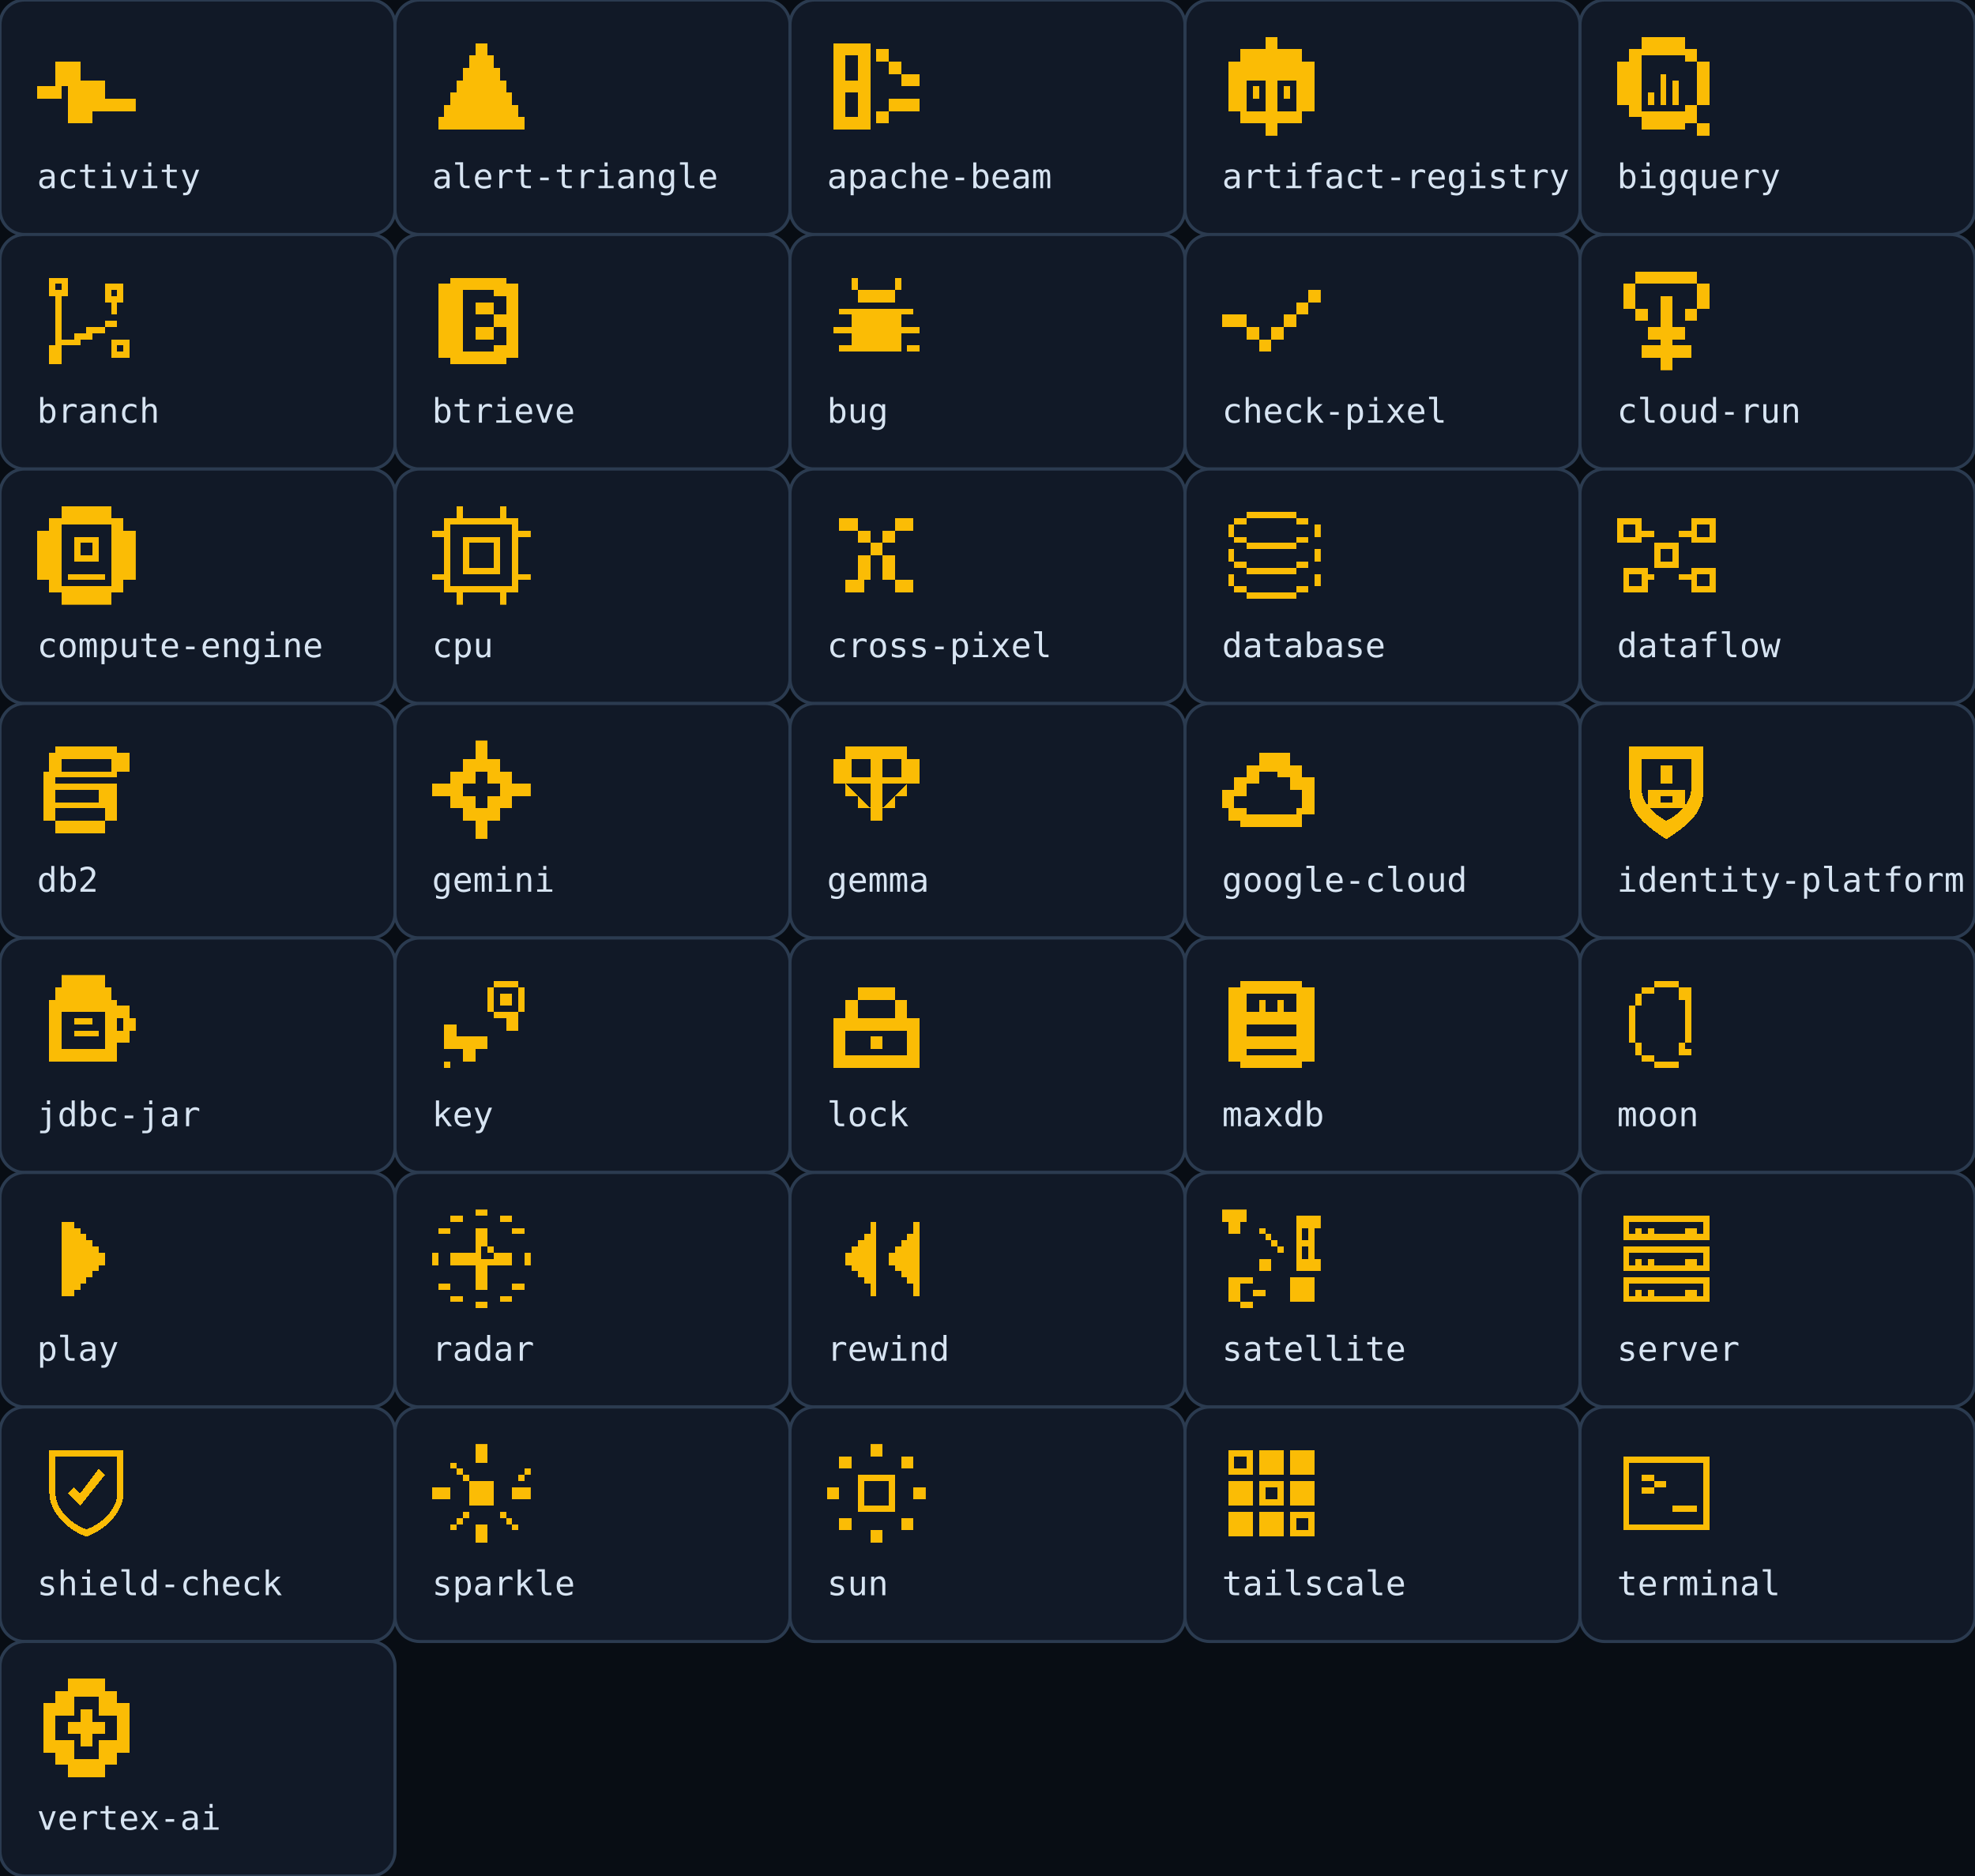
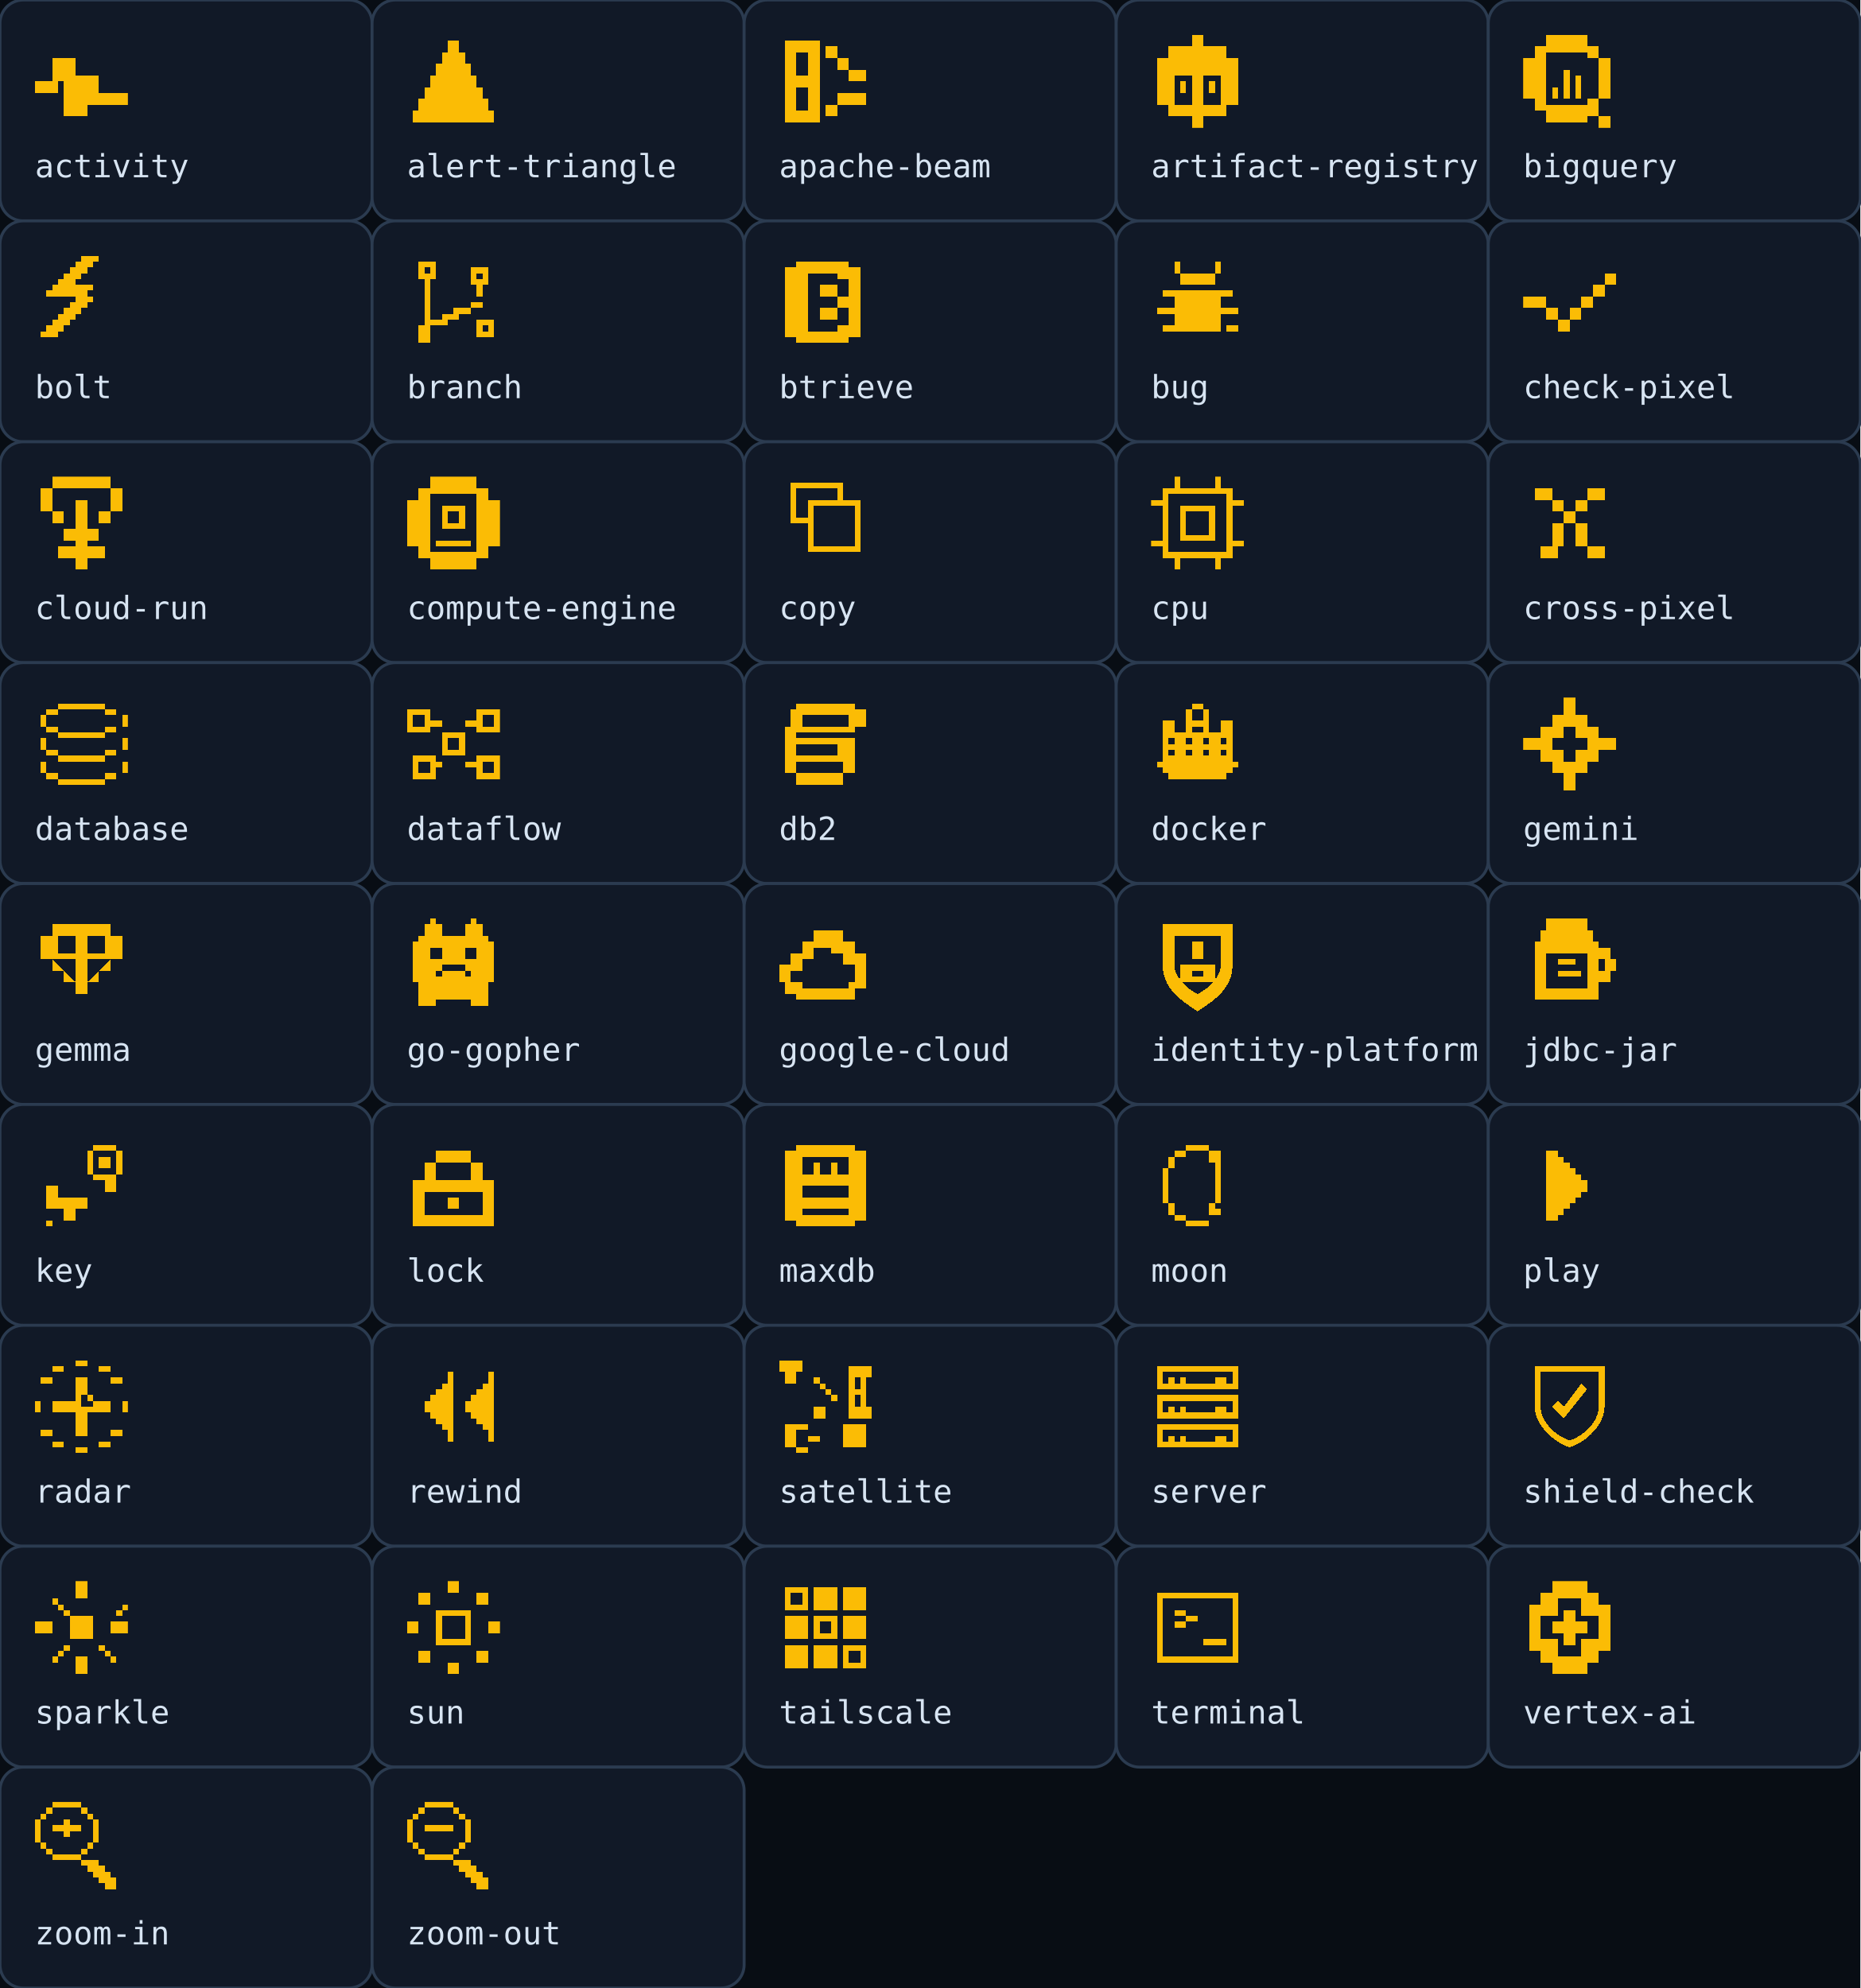
- <svg xmlns="http://www.w3.org/2000/svg" width="640" height="608" viewBox="0 0 640 608">
+ <svg xmlns="http://www.w3.org/2000/svg" width="640" height="684" viewBox="0 0 640 684">
  <defs>
    <symbol id="pixel-activity" viewBox="0 0 16 16">
      <path d="M0 8h4v2H0V8zm3 0h2v-4H3v4zm2-4h2v10H5V4zm2 10h2v-7H7v7zm2-7h2v5H9V7zm2 5h2v-2h-2v2zm2-2h3v2h-3v-2z" />
    </symbol>
    <symbol id="pixel-alert-triangle" viewBox="0 0 16 16">
      <path d="M7 1h2v2H7V1zm-1 2h4v2H6V3zm-1 2h6v2H5V5zm-1 2h8v2H4V7zm-1 2h10v2H3V9zm-1 2h12v2H2v-2zm-1 2h14v2H1v-2zm6-7h2v4H7V6zm0 5h2v2H7v-2z" />
    </symbol>
    <symbol id="pixel-apache-beam" viewBox="0 0 16 16">
      <path d="M1 1h6v14H1V1zm2 2v4h2V3H3zm0 6v4h2V9H3zm5-7h2v2H8V2zm2 2h2v2h-2V4zm2 2h3v2h-3V6zm-2 4h5v2h-5v-2zm-2 2h2v2H8v-2z" />
    </symbol>
    <symbol id="pixel-artifact-registry" viewBox="0 0 16 16">
      <path d="M7 0h2v2h4v2h2v8h-2v2H9v2H7v-2H3v-2H1V4h2V2h4V0zM4 4h8v2H4V4zm0 3v5h3V7H4zm5 0v5h3V7H9zM5 8h1v2H5V8zm5 0h1v2h-1V8z" />
    </symbol>
    <symbol id="pixel-bigquery" viewBox="0 0 16 16">
      <path d="M4 0h7v2h2v2h2v7h-2v2h-2v2H4v-2H2v-2H0V4h2V2h2V0zm0 3v9h7v-1h2V4h-2V3H4zm1 6h1v2H5V9zm2-3h1v5H7V6zm2 1h1v4H9V7zm2 5h2v2h-2v-2zm2 2h2v2h-2v-2z" />
    </symbol>
+     <symbol id="pixel-bolt" viewBox="0 0 16 16">
+       <path d="M8 0h3v1h-3zM7 1h3v1h-3zM6 2h3v1h-3zM5 3h3v1h-3zM4 4h3v1h-3zM3 5h7v1h-7zM2 6h7v1h-7zM7 7h3v1h-3zM6 8h3v1h-3zM5 9h3v1h-3zM4 10h3v1h-3zM3 11h3v1h-3zM2 12h3v1h-3zM1 13h3v1h-3z" />
+     </symbol>
    <symbol id="pixel-branch" viewBox="0 0 16 16">
      <path d="M2 1h3v3H2V1zm1 1v1h1V2H3zm0 2h1v8H3V4zm0 8h1v3H3v-3zm0 3H2v-3h1v3zm8-13h3v3h-3V2zm1 1v1h1V3h-1zm0 2h1v2h-1V5zm-1 3h2v1h-2V8zm-2 1h2v1H8V9zm-2 1h2v1H6v-1zm-2 1h2v1H4v-1zm7 0h3v3h-3v-3zm1 1v1h1v-1h-1z" />
    </symbol>
    <symbol id="pixel-btrieve" viewBox="0 0 16 16">
      <path d="M3 1h9v1h2v12h-2v1H3v-1H1V2h2V1zm2 2v10h5v-1h2V9h-2V7h2V4h-2V3H5zm2 2h3v2H7V5zm0 4h3v2H7V9z" />
    </symbol>
    <symbol id="pixel-bug" viewBox="0 0 16 16">
      <path d="M4 1h1v2H4V1zm7 0h1v2h-1V1zM5 3h6v2H5V3zm-3 3h2v1H2V6zm10 0h2v1h-2V6zM1 9h3v1H1V9zm11 0h3v1h-3V9zm1 3h2v1h-2v-1zM2 12h2v1H2v-1zm2-6h8v7H4V6zm2 2h4v4H6V8z" />
    </symbol>
    <symbol id="pixel-check-pixel" viewBox="0 0 16 16">
      <path d="M14 3h2v2h-2V3zm-2 2h2v2h-2V5zm-2 2h2v2h-2V7zm-2 2h2v2H8V9zM6 11h2v2H6v-2zM4 9h2v2H4V9zM2 7h2v2H2V7zm-2 0h2v2H0V7z" />
    </symbol>
    <symbol id="pixel-cloud-run" viewBox="0 0 16 16">
      <path d="M3 0h10v2h2v4h-2v2h-2V6h2V2H3v4h2v2H3V6H1V2h2V0zm4 4h2v8h3v2H9v2H7v-2H4v-2h3V4zm-2 5h2v2H5V9zm4 0h2v2H9V9z" />
    </symbol>
    <symbol id="pixel-compute-engine" viewBox="0 0 16 16">
      <path d="M4 0h8v2h2v2h2v8h-2v2h-2v2H4v-2H2v-2H0V4h2V2h2V0zm0 3v10h8V3H4zm2 2h4v4H6V5zm1 1v2h2V6H7zm-2 5h6v1H5v-1z" />
    </symbol>
+     <symbol id="pixel-copy" viewBox="0 0 16 16">
+       <path d="M2 1h9v1h-9zM2 2h1v1h-1zM10 2h1v1h-1zM2 3h1v1h-1zM10 3h1v1h-1zM2 4h1v1h-1zM5 4h9v1h-9zM2 5h1v1h-1zM5 5h1v1h-1zM13 5h1v1h-1zM2 6h1v1h-1zM5 6h1v1h-1zM13 6h1v1h-1zM2 7h4v1h-4zM13 7h1v1h-1zM5 8h1v1h-1zM13 8h1v1h-1zM5 9h1v1h-1zM13 9h1v1h-1zM5 10h1v1h-1zM13 10h1v1h-1zM5 11h1v1h-1zM13 11h1v1h-1zM5 12h9v1h-9z" />
+     </symbol>
    <symbol id="pixel-cpu" viewBox="0 0 16 16">
      <path d="M4 0h1v2H4V0zm7 0h1v2h-1V0zM0 4h2v1H0V4zm0 7h2v1H0v-1zm14-7h2v1h-2V4zm0 7h2v1h-2v-1zM4 14h1v2H4v-2zm7 0h1v2h-1v-2zM2 2h12v12H2V2zm1 1v10h10V3H3zm2 2h6v6H5V5zm1 1v4h4V6H6z" />
    </symbol>
    <symbol id="pixel-cross-pixel" viewBox="0 0 16 16">
      <path d="M2 2h3v2H2V2zm9 0h3v2h-3V2zm-2 2h2v2H9V4zm-4 0h2v2H5V4zm2 2h2v2H7V6zm-2 2h2v2H5V8zm4 0h2v2H9V8zm-4 2h2v2H5v-2zm4 0h2v2H9v-2zm-6 2h3v2H3v-2zm8 0h3v2h-3v-2z" />
    </symbol>
    <symbol id="pixel-database" viewBox="0 0 16 16">
      <path d="M4 1h8v1H4V1zM2 2h2v1H2V2zm10 0h2v1h-2V2zM1 3h1v2H1V3zm14 0h1v2h-1V3zM2 5h2v1H2V5zm10 0h2v1h-2V5zm-8 1h8v1H4V6zm-3 1h1v2H1V7zm14 0h1v2h-1V7zM2 9h2v1H2V9zm10 0h2v1h-2V9zm-8 1h8v1H4v-1zm-3 1h1v2H1v-2zm14 0h1v2h-1v-2zm-13 2h2v1H2v-1zm10 0h2v1h-2v-1zm-8 1h8v1H4v-1z" />
    </symbol>
    <symbol id="pixel-dataflow" viewBox="0 0 16 16">
      <path d="M0 2h4v4H0V2zm1 1v2h2V3H1zm0 7h4v4H1v-4zm1 1v2h2v-2H2zM6 6h4v4H6V6zm1 1v2h2V7H7zm5-5h4v4h-4V2zm1 1v2h2V3h-2zm-1 7h4v4h-4v-4zm1 1v2h2v-2h-2zM4 4h2v1H4V4zm6 0h2v1h-2V4zM4 11h2v1H4v-1zm6 0h2v1h-2v-1z" />
    </symbol>
    <symbol id="pixel-db2" viewBox="0 0 16 16">
      <path d="M3 1h10v1h2v3h-2v8h-2v2H3v-2H1V5h1V2h1V1zm1 2v2h8V3H4zM3 7h10V6H3v1zm0 3h7V8H3v2zm0 3h8v-2H3v2zm8-5h2v1h-2V8zm0 2h2v1h-2v-1z" />
    </symbol>
+     <symbol id="pixel-docker" viewBox="0 0 16 16">
+       <path d="M7 1h2v1h-2zM6 2h1v1h-1zM9 2h1v1h-1zM6 3h1v1h-1zM9 3h1v1h-1zM2 4h2v1h-2zM6 4h4v1h-4zM12 4h2v1h-2zM2 5h2v1h-2zM6 5h1v1h-1zM9 5h1v1h-1zM12 5h2v1h-2zM2 6h12v1h-12zM2 7h1v1h-1zM4 7h2v1h-2zM7 7h2v1h-2zM10 7h2v1h-2zM13 7h1v1h-1zM2 8h12v1h-12zM2 9h1v1h-1zM4 9h2v1h-2zM7 9h2v1h-2zM10 9h2v1h-2zM13 9h1v1h-1zM2 10h12v1h-12zM1 11h14v1h-14zM2 12h12v1h-12zM3 13h10v1h-10z" />
+     </symbol>
    <symbol id="pixel-gemini" viewBox="0 0 16 16">
      <path d="M7 0h2v3h2v2h2v2h3v2h-3v2h-2v2H9v3H7v-3H5v-2H3V9H0V7h3V5h2V3h2V0zm0 5v2H5v2h2v2h2V9h2V7H9V5H7z" />
    </symbol>
    <symbol id="pixel-gemma" viewBox="0 0 16 16">
      <path d="M3 1h10v2h2v4h-2v2h-2v2H9v2H7v-2H5V9H3V7H1V3h2V1zm1 2v3h3V3H4zm5 0v3h3V3H9zM3 7l4 4V7H3zm6 0v4l4-4H9z" />
    </symbol>
+     <symbol id="pixel-go-gopher" viewBox="0 0 16 16">
+       <path d="M4 0h1v1h-1zM11 0h1v1h-1zM3 1h3v1h-3zM10 1h3v1h-3zM3 2h3v1h-3zM10 2h3v1h-3zM2 3h12v1h-12zM1 4h14v1h-14zM1 5h3v1h-3zM6 5h4v1h-4zM12 5h3v1h-3zM1 6h3v1h-3zM6 6h4v1h-4zM12 6h3v1h-3zM1 7h14v1h-14zM1 8h5v1h-5zM10 8h5v1h-5zM1 9h4v1h-4zM6 9h4v1h-4zM11 9h4v1h-4zM1 10h14v1h-14zM2 11h12v1h-12zM2 12h12v1h-12zM2 13h12v1h-12zM2 14h3v1h-3zM11 14h3v1h-3z" />
+     </symbol>
    <symbol id="pixel-google-cloud" viewBox="0 0 16 16">
      <path d="M6 2h5v2h2v2h2v6h-2v2H3v-1H1v-2H0V8h2V6h2V4h2V2zm0 3v2H4v2H2v2h2v1h8v-1h1V8h-2V6H9V5H6z" />
    </symbol>
    <symbol id="pixel-identity-platform" viewBox="0 0 16 16">
      <path d="M2 1h12v7c0 4-3 6-6 8-3-2-6-4-6-8V1zm2 2v5c0 2 2 4 4 5 2-1 4-3 4-5V3H4zm3 1h2v3H7V4zM5 8h6v3H5V8zm2 1v1h2V9H7z" />
    </symbol>
    <symbol id="pixel-jdbc-jar" viewBox="0 0 16 16">
      <path d="M4 0h7v2H4V0zM3 2h9v2H3V2zM2 4h11v10H2V4zm2 2v6h7V6H4zm2 1h3v1H6V7zm0 2h4v1H6V9zm7-4h2v2h-2V5zm0 4h2v2h-2V9zm1-2h2v2h-2V7z" />
    </symbol>
    <symbol id="pixel-key" viewBox="0 0 16 16">
      <path d="M10 1h4v1h-4V1zM9 2h1v4H9V2zm5 0h1v4h-1V2zm-4 4h4v1h-4V6zm-8 4h7v2H2v-2zm0-2h2v2H2V8zm3 4h2v2H5v-2zm-3 2h1v1H2v-1zm10-7h2v2h-2V7zm-1-4h2v2h-2V3z" />
    </symbol>
    <symbol id="pixel-lock" viewBox="0 0 16 16">
      <path d="M5 2h6v2H5V2zm-2 2h2v3H3V4zm8 0h2v3h-2V4zM1 7h14v8H1V7zm2 2v4h10V9H3zm4 1h2v1H7v-1zm0 1h2v1H7v-1z" />
    </symbol>
    <symbol id="pixel-maxdb" viewBox="0 0 16 16">
      <path d="M3 1h10v1h2v12h-2v1H3v-1H1V2h2V1zm1 2v3h2V4h1v2h2V4h1v2h2V3H4zm0 5v2h8V8H4zm0 4v1h8v-1H4z" />
    </symbol>
    <symbol id="pixel-moon" viewBox="0 0 16 16">
      <path d="M6 1h4v1H6V1zM4 2h2v1H4V2zm6 0h2v2h-2V2zM3 3h1v2H3V3zm8 1h1v2h-1V4zM2 5h1v6H2V5zm9 1h1v4h-1V6zM3 11h1v2H3v-2zm8-1h1v2h-1v-2zm-5 4h4v1H6v-1zm4-1h2v-2h-2v2zm-6 0h2v1H4v-1z" />
    </symbol>
    <symbol id="pixel-play" viewBox="0 0 16 16">
      <path d="M4 2h2v1H4V2zm0 1h3v1H4V3zm0 1h4v1H4V4zm0 1h5v1H4V5zm0 1h6v1H4V6zm0 1h7v2H4V7zm0 2h6v1H4V9zm0 1h5v1H4v-1zm0 1h4v1H4v-1zm0 1h3v1H4v-1zm0 1h2v1H4v-1z" />
    </symbol>
    <symbol id="pixel-radar" viewBox="0 0 16 16">
      <path d="M7 0h2v1H7V0zM3 1h2v1H3V1zm8 0h2v1h-2V1zM1 3h2v1H1V3zm12 0h2v1h-2V3zM0 7h1v2H0V7zm15 0h1v2h-1V7zM1 12h2v1H1v-1zm12 0h2v1h-2v-1zM3 14h2v1H3v-1zm8 0h2v1h-2v-1zM7 15h2v1H7v-1zM7 3h2v4h4v2H9v4H7V9H3V7h4V3zm1 3v2h2V6H8z" />
    </symbol>
    <symbol id="pixel-rewind" viewBox="0 0 16 16">
      <path d="M7 2h1v12H7V2zm-1 2h1v8H6V4zm-1 1h1v6H5V5zm-1 1h1v4H4V6zm-1 1h1v2H3V7zm11-5h1v12h-1V2zm-1 2h1v8h-1V4zm-1 1h1v6h-1V5zm-1 1h1v4h-1V6zm-1 1h1v2h-1V7z" />
    </symbol>
    <symbol id="pixel-satellite" viewBox="0 0 16 16">
      <path d="M0 0h4v2H0V0zm1 2h2v2H1V2zm5 1h1v1H6V3zm1 1h1v1H7V4zm1 1h1v1H8V5zm1 1h1v1H9V6zm-3 2h2v2H6V8zm6-7h4v2h-4V1zm0 2h1v2h-1V3zm2 0h1v2h-1V3zm-2 2h3v1h-3V5zm0 1h1v2h-1V6zm2 0h1v2h-1V6zm-2 2h4v2h-4V8zM1 11h2v4H1v-4zm2 0h2v1H3v-1zm2 2h2v1H5v-1zm-2 2h2v1H3v-1zm8-4h4v4h-4v-4z" />
    </symbol>
    <symbol id="pixel-server" viewBox="0 0 16 16">
      <path d="M1 1h14v4H1V1zm1 1v2h12V2H2zm1 1h1v1H3V3zm2 0h1v1H5V3zm6 0h2v1h-2V3zM1 6h14v4H1V6zm1 1v2h12V7H2zm1 1h1v1H3V8zm2 0h1v1H5V8zm6 0h2v1h-2V8zM1 11h14v4H1v-4zm1 1v2h12v-2H2zm1 1h1v1H3v-1zm2 0h1v1H5v-1zm6 0h2v1h-2v-1z" />
    </symbol>
    <symbol id="pixel-shield-check" viewBox="0 0 16 16">
      <path d="M2 1h12v7c0 3-3 6-6 7-3-1-6-4-6-7V1zm1 1v6c0 2.5 2.5 5 5 5.8 2.5-.8 5-3.3 5-5.8V2H3zm8 3l-4 5-2-2 1-1 1 1 3-4 1 1z" />
    </symbol>
    <symbol id="pixel-sparkle" viewBox="0 0 16 16">
      <path d="M7 0h2v3H7V0zM7 13h2v3H7v-3zM0 7h3v2H0V7zm13 0h3v2h-3V7zm3-4h1v1h-1V3zm-1 1h1v1h-1V4zm-1 1h1v1h-1V5zM3 3h1v1H3V3zm1 1h1v1H4V4zm1 1h1v1H5V5zm6 6h1v1h-1v-1zm1 1h1v1h-1v-1zm1 1h1v1h-1v-1zM5 11h1v1H5v-1zm-1 1h1v1H4v-1zm-1 1h1v1H3v-1zM6 6h4v4H6V6z" />
    </symbol>
    <symbol id="pixel-sun" viewBox="0 0 16 16">
      <path d="M7 0h2v2H7V0zm0 14h2v2H7v-2zM0 7h2v2H0V7zm14 0h2v2h-2V7zM2 2h2v2H2V2zm10 0h2v2h-2V2zM2 12h2v2H2v-2zm10 0h2v2h-2v-2zM5 5h6v6H5V5zm1 1v4h4V6H6z" />
    </symbol>
    <symbol id="pixel-tailscale" viewBox="0 0 16 16">
      <path d="M1 1h4v4H1V1zm5 0h4v4H6V1zm5 0h4v4h-4V1zM1 6h4v4H1V6zm5 0h4v4H6V6zm5 0h4v4h-4V6zM1 11h4v4H1v-4zm5 0h4v4H6v-4zm5 0h4v4h-4v-4zM2 2v2h2V2H2zm5 5v2h2V7H7zm5 5v2h2v-2h-2z" />
    </symbol>
    <symbol id="pixel-terminal" viewBox="0 0 16 16">
      <path d="M1 2h14v12H1V2zm1 1v10h12V3H2zm2 2h2v1H4V5zm2 1h2v1H6V6zm-2 1h2v1H4V7zm5 3h4v1H9v-1z" />
    </symbol>
    <symbol id="pixel-vertex-ai" viewBox="0 0 16 16">
      <path d="M5 0h6v2h2v2h2v8h-2v2h-2v2H5v-2H3v-2H1V4h2V2h2V0zm1 3v3H3v4h3v3h4v-3h3V6h-3V3H6zm1 2h2v2h2v2H9v2H7V9H5V7h2V5z" />
+     </symbol>
+     <symbol id="pixel-zoom-in" viewBox="0 0 16 16">
+       <path d="M3 0h5v1h-5zM2 1h1v1h-1zM8 1h1v1h-1zM1 2h1v1h-1zM9 2h1v1h-1zM0 3h1v1h-1zM5 3h1v1h-1zM10 3h1v1h-1zM0 4h1v1h-1zM3 4h5v1h-5zM10 4h1v1h-1zM0 5h1v1h-1zM5 5h1v1h-1zM10 5h1v1h-1zM0 6h1v1h-1zM10 6h1v1h-1zM1 7h1v1h-1zM9 7h1v1h-1zM2 8h1v1h-1zM8 8h1v1h-1zM3 9h5v1h-5zM8 10h3v1h-3zM9 11h3v1h-3zM10 12h3v1h-3zM11 13h3v1h-3zM12 14h2v1h-2z" />
+     </symbol>
+     <symbol id="pixel-zoom-out" viewBox="0 0 16 16">
+       <path d="M3 0h5v1h-5zM2 1h1v1h-1zM8 1h1v1h-1zM1 2h1v1h-1zM9 2h1v1h-1zM0 3h1v1h-1zM10 3h1v1h-1zM0 4h1v1h-1zM3 4h5v1h-5zM10 4h1v1h-1zM0 5h1v1h-1zM10 5h1v1h-1zM0 6h1v1h-1zM10 6h1v1h-1zM1 7h1v1h-1zM9 7h1v1h-1zM2 8h1v1h-1zM8 8h1v1h-1zM3 9h5v1h-5zM8 10h3v1h-3zM9 11h3v1h-3zM10 12h3v1h-3zM11 13h3v1h-3zM12 14h2v1h-2z" />
    </symbol>
  </defs>
  <rect width="100%" height="100%" fill="#080d14" />
  <g transform="translate(0 0)">
    <rect width="128" height="76" rx="8" fill="#111927" stroke="#2b3b50" />
    <svg x="12" y="12" width="32" height="32" viewBox="0 0 16 16" fill="#FBBC05" shape-rendering="crispEdges">
      <use href="#pixel-activity" />
    </svg>
    <text x="12" y="61" fill="#d7e4f2" font-family="ui-monospace, monospace" font-size="11">activity</text>
  </g>
  <g transform="translate(128 0)">
    <rect width="128" height="76" rx="8" fill="#111927" stroke="#2b3b50" />
    <svg x="12" y="12" width="32" height="32" viewBox="0 0 16 16" fill="#FBBC05" shape-rendering="crispEdges">
      <use href="#pixel-alert-triangle" />
    </svg>
    <text x="12" y="61" fill="#d7e4f2" font-family="ui-monospace, monospace" font-size="11">alert-triangle</text>
  </g>
  <g transform="translate(256 0)">
    <rect width="128" height="76" rx="8" fill="#111927" stroke="#2b3b50" />
    <svg x="12" y="12" width="32" height="32" viewBox="0 0 16 16" fill="#FBBC05" shape-rendering="crispEdges">
      <use href="#pixel-apache-beam" />
    </svg>
    <text x="12" y="61" fill="#d7e4f2" font-family="ui-monospace, monospace" font-size="11">apache-beam</text>
  </g>
  <g transform="translate(384 0)">
    <rect width="128" height="76" rx="8" fill="#111927" stroke="#2b3b50" />
    <svg x="12" y="12" width="32" height="32" viewBox="0 0 16 16" fill="#FBBC05" shape-rendering="crispEdges">
      <use href="#pixel-artifact-registry" />
    </svg>
    <text x="12" y="61" fill="#d7e4f2" font-family="ui-monospace, monospace" font-size="11">artifact-registry</text>
  </g>
  <g transform="translate(512 0)">
    <rect width="128" height="76" rx="8" fill="#111927" stroke="#2b3b50" />
    <svg x="12" y="12" width="32" height="32" viewBox="0 0 16 16" fill="#FBBC05" shape-rendering="crispEdges">
      <use href="#pixel-bigquery" />
    </svg>
    <text x="12" y="61" fill="#d7e4f2" font-family="ui-monospace, monospace" font-size="11">bigquery</text>
  </g>
  <g transform="translate(0 76)">
    <rect width="128" height="76" rx="8" fill="#111927" stroke="#2b3b50" />
    <svg x="12" y="12" width="32" height="32" viewBox="0 0 16 16" fill="#FBBC05" shape-rendering="crispEdges">
+       <use href="#pixel-bolt" />
+     </svg>
+     <text x="12" y="61" fill="#d7e4f2" font-family="ui-monospace, monospace" font-size="11">bolt</text>
+   </g>
+   <g transform="translate(128 76)">
+     <rect width="128" height="76" rx="8" fill="#111927" stroke="#2b3b50" />
+     <svg x="12" y="12" width="32" height="32" viewBox="0 0 16 16" fill="#FBBC05" shape-rendering="crispEdges">
      <use href="#pixel-branch" />
    </svg>
    <text x="12" y="61" fill="#d7e4f2" font-family="ui-monospace, monospace" font-size="11">branch</text>
  </g>
-   <g transform="translate(128 76)">
+   <g transform="translate(256 76)">
    <rect width="128" height="76" rx="8" fill="#111927" stroke="#2b3b50" />
    <svg x="12" y="12" width="32" height="32" viewBox="0 0 16 16" fill="#FBBC05" shape-rendering="crispEdges">
      <use href="#pixel-btrieve" />
    </svg>
    <text x="12" y="61" fill="#d7e4f2" font-family="ui-monospace, monospace" font-size="11">btrieve</text>
  </g>
-   <g transform="translate(256 76)">
+   <g transform="translate(384 76)">
    <rect width="128" height="76" rx="8" fill="#111927" stroke="#2b3b50" />
    <svg x="12" y="12" width="32" height="32" viewBox="0 0 16 16" fill="#FBBC05" shape-rendering="crispEdges">
      <use href="#pixel-bug" />
    </svg>
    <text x="12" y="61" fill="#d7e4f2" font-family="ui-monospace, monospace" font-size="11">bug</text>
  </g>
-   <g transform="translate(384 76)">
+   <g transform="translate(512 76)">
    <rect width="128" height="76" rx="8" fill="#111927" stroke="#2b3b50" />
    <svg x="12" y="12" width="32" height="32" viewBox="0 0 16 16" fill="#FBBC05" shape-rendering="crispEdges">
      <use href="#pixel-check-pixel" />
    </svg>
    <text x="12" y="61" fill="#d7e4f2" font-family="ui-monospace, monospace" font-size="11">check-pixel</text>
  </g>
-   <g transform="translate(512 76)">
+   <g transform="translate(0 152)">
    <rect width="128" height="76" rx="8" fill="#111927" stroke="#2b3b50" />
    <svg x="12" y="12" width="32" height="32" viewBox="0 0 16 16" fill="#FBBC05" shape-rendering="crispEdges">
      <use href="#pixel-cloud-run" />
    </svg>
    <text x="12" y="61" fill="#d7e4f2" font-family="ui-monospace, monospace" font-size="11">cloud-run</text>
  </g>
-   <g transform="translate(0 152)">
+   <g transform="translate(128 152)">
    <rect width="128" height="76" rx="8" fill="#111927" stroke="#2b3b50" />
    <svg x="12" y="12" width="32" height="32" viewBox="0 0 16 16" fill="#FBBC05" shape-rendering="crispEdges">
      <use href="#pixel-compute-engine" />
    </svg>
    <text x="12" y="61" fill="#d7e4f2" font-family="ui-monospace, monospace" font-size="11">compute-engine</text>
  </g>
-   <g transform="translate(128 152)">
+   <g transform="translate(256 152)">
+     <rect width="128" height="76" rx="8" fill="#111927" stroke="#2b3b50" />
+     <svg x="12" y="12" width="32" height="32" viewBox="0 0 16 16" fill="#FBBC05" shape-rendering="crispEdges">
+       <use href="#pixel-copy" />
+     </svg>
+     <text x="12" y="61" fill="#d7e4f2" font-family="ui-monospace, monospace" font-size="11">copy</text>
+   </g>
+   <g transform="translate(384 152)">
    <rect width="128" height="76" rx="8" fill="#111927" stroke="#2b3b50" />
    <svg x="12" y="12" width="32" height="32" viewBox="0 0 16 16" fill="#FBBC05" shape-rendering="crispEdges">
      <use href="#pixel-cpu" />
    </svg>
    <text x="12" y="61" fill="#d7e4f2" font-family="ui-monospace, monospace" font-size="11">cpu</text>
  </g>
-   <g transform="translate(256 152)">
+   <g transform="translate(512 152)">
    <rect width="128" height="76" rx="8" fill="#111927" stroke="#2b3b50" />
    <svg x="12" y="12" width="32" height="32" viewBox="0 0 16 16" fill="#FBBC05" shape-rendering="crispEdges">
      <use href="#pixel-cross-pixel" />
    </svg>
    <text x="12" y="61" fill="#d7e4f2" font-family="ui-monospace, monospace" font-size="11">cross-pixel</text>
  </g>
-   <g transform="translate(384 152)">
+   <g transform="translate(0 228)">
    <rect width="128" height="76" rx="8" fill="#111927" stroke="#2b3b50" />
    <svg x="12" y="12" width="32" height="32" viewBox="0 0 16 16" fill="#FBBC05" shape-rendering="crispEdges">
      <use href="#pixel-database" />
    </svg>
    <text x="12" y="61" fill="#d7e4f2" font-family="ui-monospace, monospace" font-size="11">database</text>
  </g>
-   <g transform="translate(512 152)">
+   <g transform="translate(128 228)">
    <rect width="128" height="76" rx="8" fill="#111927" stroke="#2b3b50" />
    <svg x="12" y="12" width="32" height="32" viewBox="0 0 16 16" fill="#FBBC05" shape-rendering="crispEdges">
      <use href="#pixel-dataflow" />
    </svg>
    <text x="12" y="61" fill="#d7e4f2" font-family="ui-monospace, monospace" font-size="11">dataflow</text>
  </g>
-   <g transform="translate(0 228)">
+   <g transform="translate(256 228)">
    <rect width="128" height="76" rx="8" fill="#111927" stroke="#2b3b50" />
    <svg x="12" y="12" width="32" height="32" viewBox="0 0 16 16" fill="#FBBC05" shape-rendering="crispEdges">
      <use href="#pixel-db2" />
    </svg>
    <text x="12" y="61" fill="#d7e4f2" font-family="ui-monospace, monospace" font-size="11">db2</text>
  </g>
-   <g transform="translate(128 228)">
+   <g transform="translate(384 228)">
+     <rect width="128" height="76" rx="8" fill="#111927" stroke="#2b3b50" />
+     <svg x="12" y="12" width="32" height="32" viewBox="0 0 16 16" fill="#FBBC05" shape-rendering="crispEdges">
+       <use href="#pixel-docker" />
+     </svg>
+     <text x="12" y="61" fill="#d7e4f2" font-family="ui-monospace, monospace" font-size="11">docker</text>
+   </g>
+   <g transform="translate(512 228)">
    <rect width="128" height="76" rx="8" fill="#111927" stroke="#2b3b50" />
    <svg x="12" y="12" width="32" height="32" viewBox="0 0 16 16" fill="#FBBC05" shape-rendering="crispEdges">
      <use href="#pixel-gemini" />
    </svg>
    <text x="12" y="61" fill="#d7e4f2" font-family="ui-monospace, monospace" font-size="11">gemini</text>
  </g>
-   <g transform="translate(256 228)">
+   <g transform="translate(0 304)">
    <rect width="128" height="76" rx="8" fill="#111927" stroke="#2b3b50" />
    <svg x="12" y="12" width="32" height="32" viewBox="0 0 16 16" fill="#FBBC05" shape-rendering="crispEdges">
      <use href="#pixel-gemma" />
    </svg>
    <text x="12" y="61" fill="#d7e4f2" font-family="ui-monospace, monospace" font-size="11">gemma</text>
  </g>
-   <g transform="translate(384 228)">
+   <g transform="translate(128 304)">
+     <rect width="128" height="76" rx="8" fill="#111927" stroke="#2b3b50" />
+     <svg x="12" y="12" width="32" height="32" viewBox="0 0 16 16" fill="#FBBC05" shape-rendering="crispEdges">
+       <use href="#pixel-go-gopher" />
+     </svg>
+     <text x="12" y="61" fill="#d7e4f2" font-family="ui-monospace, monospace" font-size="11">go-gopher</text>
+   </g>
+   <g transform="translate(256 304)">
    <rect width="128" height="76" rx="8" fill="#111927" stroke="#2b3b50" />
    <svg x="12" y="12" width="32" height="32" viewBox="0 0 16 16" fill="#FBBC05" shape-rendering="crispEdges">
      <use href="#pixel-google-cloud" />
    </svg>
    <text x="12" y="61" fill="#d7e4f2" font-family="ui-monospace, monospace" font-size="11">google-cloud</text>
  </g>
-   <g transform="translate(512 228)">
+   <g transform="translate(384 304)">
    <rect width="128" height="76" rx="8" fill="#111927" stroke="#2b3b50" />
    <svg x="12" y="12" width="32" height="32" viewBox="0 0 16 16" fill="#FBBC05" shape-rendering="crispEdges">
      <use href="#pixel-identity-platform" />
    </svg>
    <text x="12" y="61" fill="#d7e4f2" font-family="ui-monospace, monospace" font-size="11">identity-platform</text>
  </g>
-   <g transform="translate(0 304)">
+   <g transform="translate(512 304)">
    <rect width="128" height="76" rx="8" fill="#111927" stroke="#2b3b50" />
    <svg x="12" y="12" width="32" height="32" viewBox="0 0 16 16" fill="#FBBC05" shape-rendering="crispEdges">
      <use href="#pixel-jdbc-jar" />
    </svg>
    <text x="12" y="61" fill="#d7e4f2" font-family="ui-monospace, monospace" font-size="11">jdbc-jar</text>
  </g>
-   <g transform="translate(128 304)">
+   <g transform="translate(0 380)">
    <rect width="128" height="76" rx="8" fill="#111927" stroke="#2b3b50" />
    <svg x="12" y="12" width="32" height="32" viewBox="0 0 16 16" fill="#FBBC05" shape-rendering="crispEdges">
      <use href="#pixel-key" />
    </svg>
    <text x="12" y="61" fill="#d7e4f2" font-family="ui-monospace, monospace" font-size="11">key</text>
  </g>
-   <g transform="translate(256 304)">
+   <g transform="translate(128 380)">
    <rect width="128" height="76" rx="8" fill="#111927" stroke="#2b3b50" />
    <svg x="12" y="12" width="32" height="32" viewBox="0 0 16 16" fill="#FBBC05" shape-rendering="crispEdges">
      <use href="#pixel-lock" />
    </svg>
    <text x="12" y="61" fill="#d7e4f2" font-family="ui-monospace, monospace" font-size="11">lock</text>
  </g>
-   <g transform="translate(384 304)">
+   <g transform="translate(256 380)">
    <rect width="128" height="76" rx="8" fill="#111927" stroke="#2b3b50" />
    <svg x="12" y="12" width="32" height="32" viewBox="0 0 16 16" fill="#FBBC05" shape-rendering="crispEdges">
      <use href="#pixel-maxdb" />
    </svg>
    <text x="12" y="61" fill="#d7e4f2" font-family="ui-monospace, monospace" font-size="11">maxdb</text>
  </g>
-   <g transform="translate(512 304)">
+   <g transform="translate(384 380)">
    <rect width="128" height="76" rx="8" fill="#111927" stroke="#2b3b50" />
    <svg x="12" y="12" width="32" height="32" viewBox="0 0 16 16" fill="#FBBC05" shape-rendering="crispEdges">
      <use href="#pixel-moon" />
    </svg>
    <text x="12" y="61" fill="#d7e4f2" font-family="ui-monospace, monospace" font-size="11">moon</text>
  </g>
-   <g transform="translate(0 380)">
+   <g transform="translate(512 380)">
    <rect width="128" height="76" rx="8" fill="#111927" stroke="#2b3b50" />
    <svg x="12" y="12" width="32" height="32" viewBox="0 0 16 16" fill="#FBBC05" shape-rendering="crispEdges">
      <use href="#pixel-play" />
    </svg>
    <text x="12" y="61" fill="#d7e4f2" font-family="ui-monospace, monospace" font-size="11">play</text>
  </g>
-   <g transform="translate(128 380)">
+   <g transform="translate(0 456)">
    <rect width="128" height="76" rx="8" fill="#111927" stroke="#2b3b50" />
    <svg x="12" y="12" width="32" height="32" viewBox="0 0 16 16" fill="#FBBC05" shape-rendering="crispEdges">
      <use href="#pixel-radar" />
    </svg>
    <text x="12" y="61" fill="#d7e4f2" font-family="ui-monospace, monospace" font-size="11">radar</text>
  </g>
-   <g transform="translate(256 380)">
+   <g transform="translate(128 456)">
    <rect width="128" height="76" rx="8" fill="#111927" stroke="#2b3b50" />
    <svg x="12" y="12" width="32" height="32" viewBox="0 0 16 16" fill="#FBBC05" shape-rendering="crispEdges">
      <use href="#pixel-rewind" />
    </svg>
    <text x="12" y="61" fill="#d7e4f2" font-family="ui-monospace, monospace" font-size="11">rewind</text>
  </g>
-   <g transform="translate(384 380)">
+   <g transform="translate(256 456)">
    <rect width="128" height="76" rx="8" fill="#111927" stroke="#2b3b50" />
    <svg x="12" y="12" width="32" height="32" viewBox="0 0 16 16" fill="#FBBC05" shape-rendering="crispEdges">
      <use href="#pixel-satellite" />
    </svg>
    <text x="12" y="61" fill="#d7e4f2" font-family="ui-monospace, monospace" font-size="11">satellite</text>
  </g>
-   <g transform="translate(512 380)">
+   <g transform="translate(384 456)">
    <rect width="128" height="76" rx="8" fill="#111927" stroke="#2b3b50" />
    <svg x="12" y="12" width="32" height="32" viewBox="0 0 16 16" fill="#FBBC05" shape-rendering="crispEdges">
      <use href="#pixel-server" />
    </svg>
    <text x="12" y="61" fill="#d7e4f2" font-family="ui-monospace, monospace" font-size="11">server</text>
  </g>
-   <g transform="translate(0 456)">
+   <g transform="translate(512 456)">
    <rect width="128" height="76" rx="8" fill="#111927" stroke="#2b3b50" />
    <svg x="12" y="12" width="32" height="32" viewBox="0 0 16 16" fill="#FBBC05" shape-rendering="crispEdges">
      <use href="#pixel-shield-check" />
    </svg>
    <text x="12" y="61" fill="#d7e4f2" font-family="ui-monospace, monospace" font-size="11">shield-check</text>
  </g>
-   <g transform="translate(128 456)">
+   <g transform="translate(0 532)">
    <rect width="128" height="76" rx="8" fill="#111927" stroke="#2b3b50" />
    <svg x="12" y="12" width="32" height="32" viewBox="0 0 16 16" fill="#FBBC05" shape-rendering="crispEdges">
      <use href="#pixel-sparkle" />
    </svg>
    <text x="12" y="61" fill="#d7e4f2" font-family="ui-monospace, monospace" font-size="11">sparkle</text>
  </g>
-   <g transform="translate(256 456)">
+   <g transform="translate(128 532)">
    <rect width="128" height="76" rx="8" fill="#111927" stroke="#2b3b50" />
    <svg x="12" y="12" width="32" height="32" viewBox="0 0 16 16" fill="#FBBC05" shape-rendering="crispEdges">
      <use href="#pixel-sun" />
    </svg>
    <text x="12" y="61" fill="#d7e4f2" font-family="ui-monospace, monospace" font-size="11">sun</text>
  </g>
-   <g transform="translate(384 456)">
+   <g transform="translate(256 532)">
    <rect width="128" height="76" rx="8" fill="#111927" stroke="#2b3b50" />
    <svg x="12" y="12" width="32" height="32" viewBox="0 0 16 16" fill="#FBBC05" shape-rendering="crispEdges">
      <use href="#pixel-tailscale" />
    </svg>
    <text x="12" y="61" fill="#d7e4f2" font-family="ui-monospace, monospace" font-size="11">tailscale</text>
  </g>
-   <g transform="translate(512 456)">
+   <g transform="translate(384 532)">
    <rect width="128" height="76" rx="8" fill="#111927" stroke="#2b3b50" />
    <svg x="12" y="12" width="32" height="32" viewBox="0 0 16 16" fill="#FBBC05" shape-rendering="crispEdges">
      <use href="#pixel-terminal" />
    </svg>
    <text x="12" y="61" fill="#d7e4f2" font-family="ui-monospace, monospace" font-size="11">terminal</text>
  </g>
-   <g transform="translate(0 532)">
+   <g transform="translate(512 532)">
    <rect width="128" height="76" rx="8" fill="#111927" stroke="#2b3b50" />
    <svg x="12" y="12" width="32" height="32" viewBox="0 0 16 16" fill="#FBBC05" shape-rendering="crispEdges">
      <use href="#pixel-vertex-ai" />
    </svg>
    <text x="12" y="61" fill="#d7e4f2" font-family="ui-monospace, monospace" font-size="11">vertex-ai</text>
  </g>
+   <g transform="translate(0 608)">
+     <rect width="128" height="76" rx="8" fill="#111927" stroke="#2b3b50" />
+     <svg x="12" y="12" width="32" height="32" viewBox="0 0 16 16" fill="#FBBC05" shape-rendering="crispEdges">
+       <use href="#pixel-zoom-in" />
+     </svg>
+     <text x="12" y="61" fill="#d7e4f2" font-family="ui-monospace, monospace" font-size="11">zoom-in</text>
+   </g>
+   <g transform="translate(128 608)">
+     <rect width="128" height="76" rx="8" fill="#111927" stroke="#2b3b50" />
+     <svg x="12" y="12" width="32" height="32" viewBox="0 0 16 16" fill="#FBBC05" shape-rendering="crispEdges">
+       <use href="#pixel-zoom-out" />
+     </svg>
+     <text x="12" y="61" fill="#d7e4f2" font-family="ui-monospace, monospace" font-size="11">zoom-out</text>
+   </g>
</svg>
